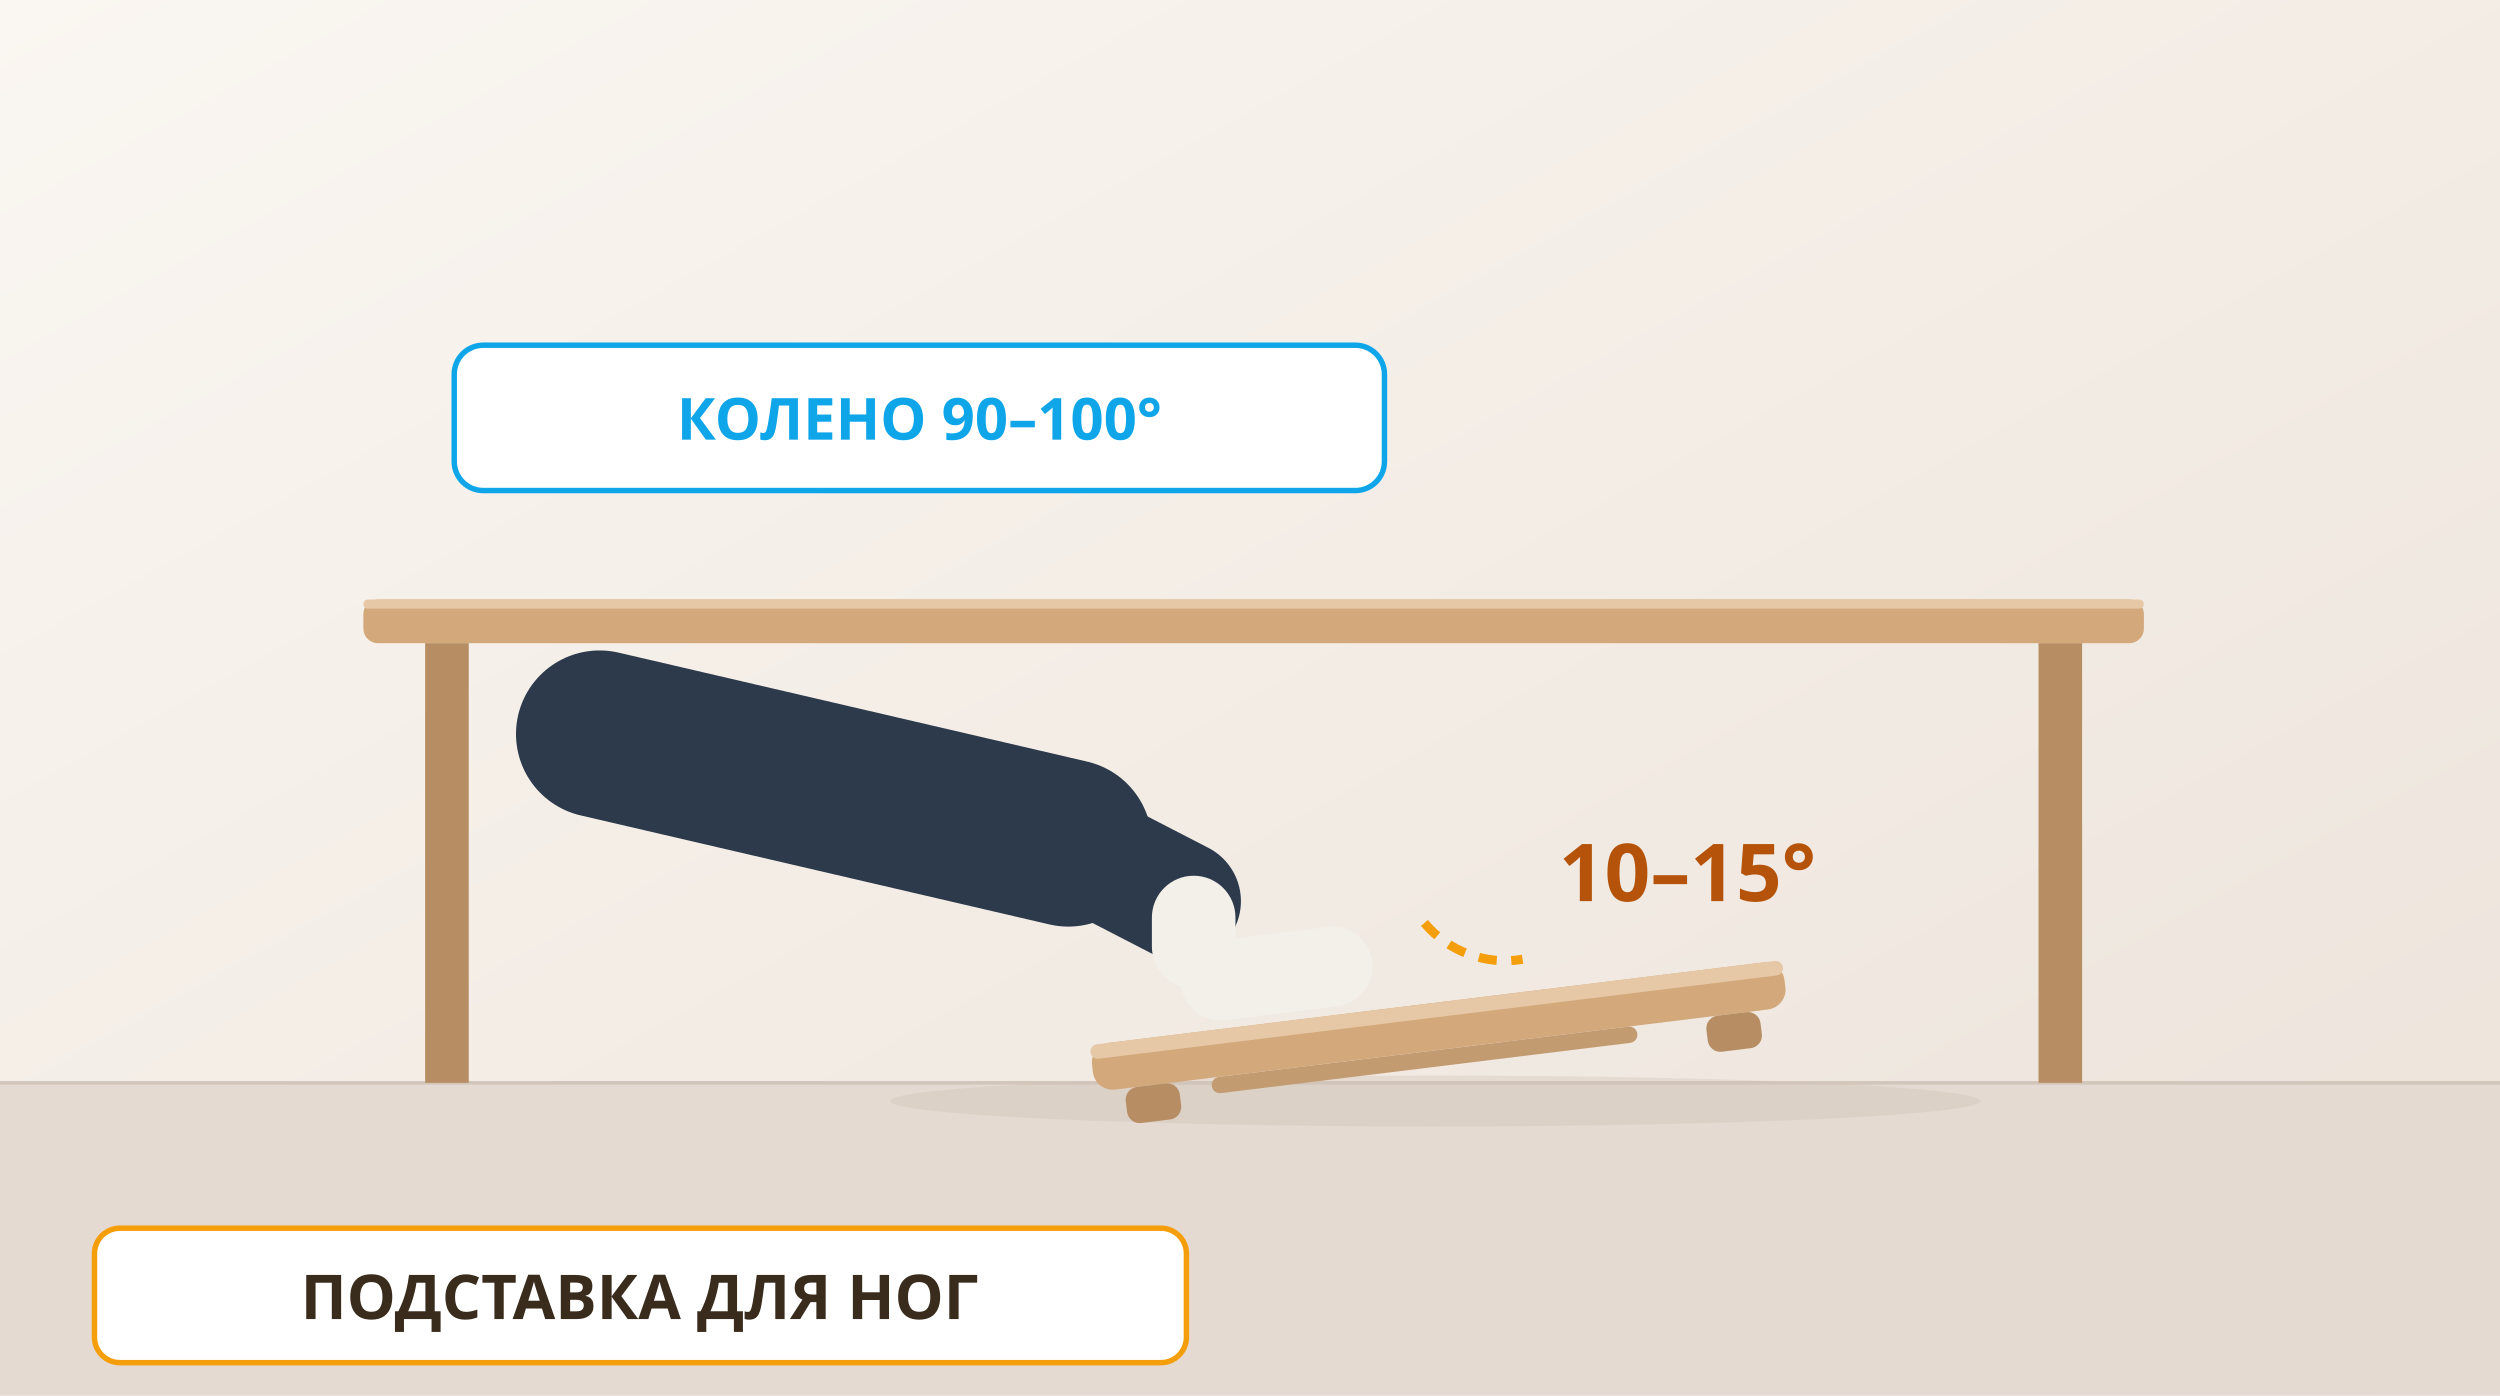
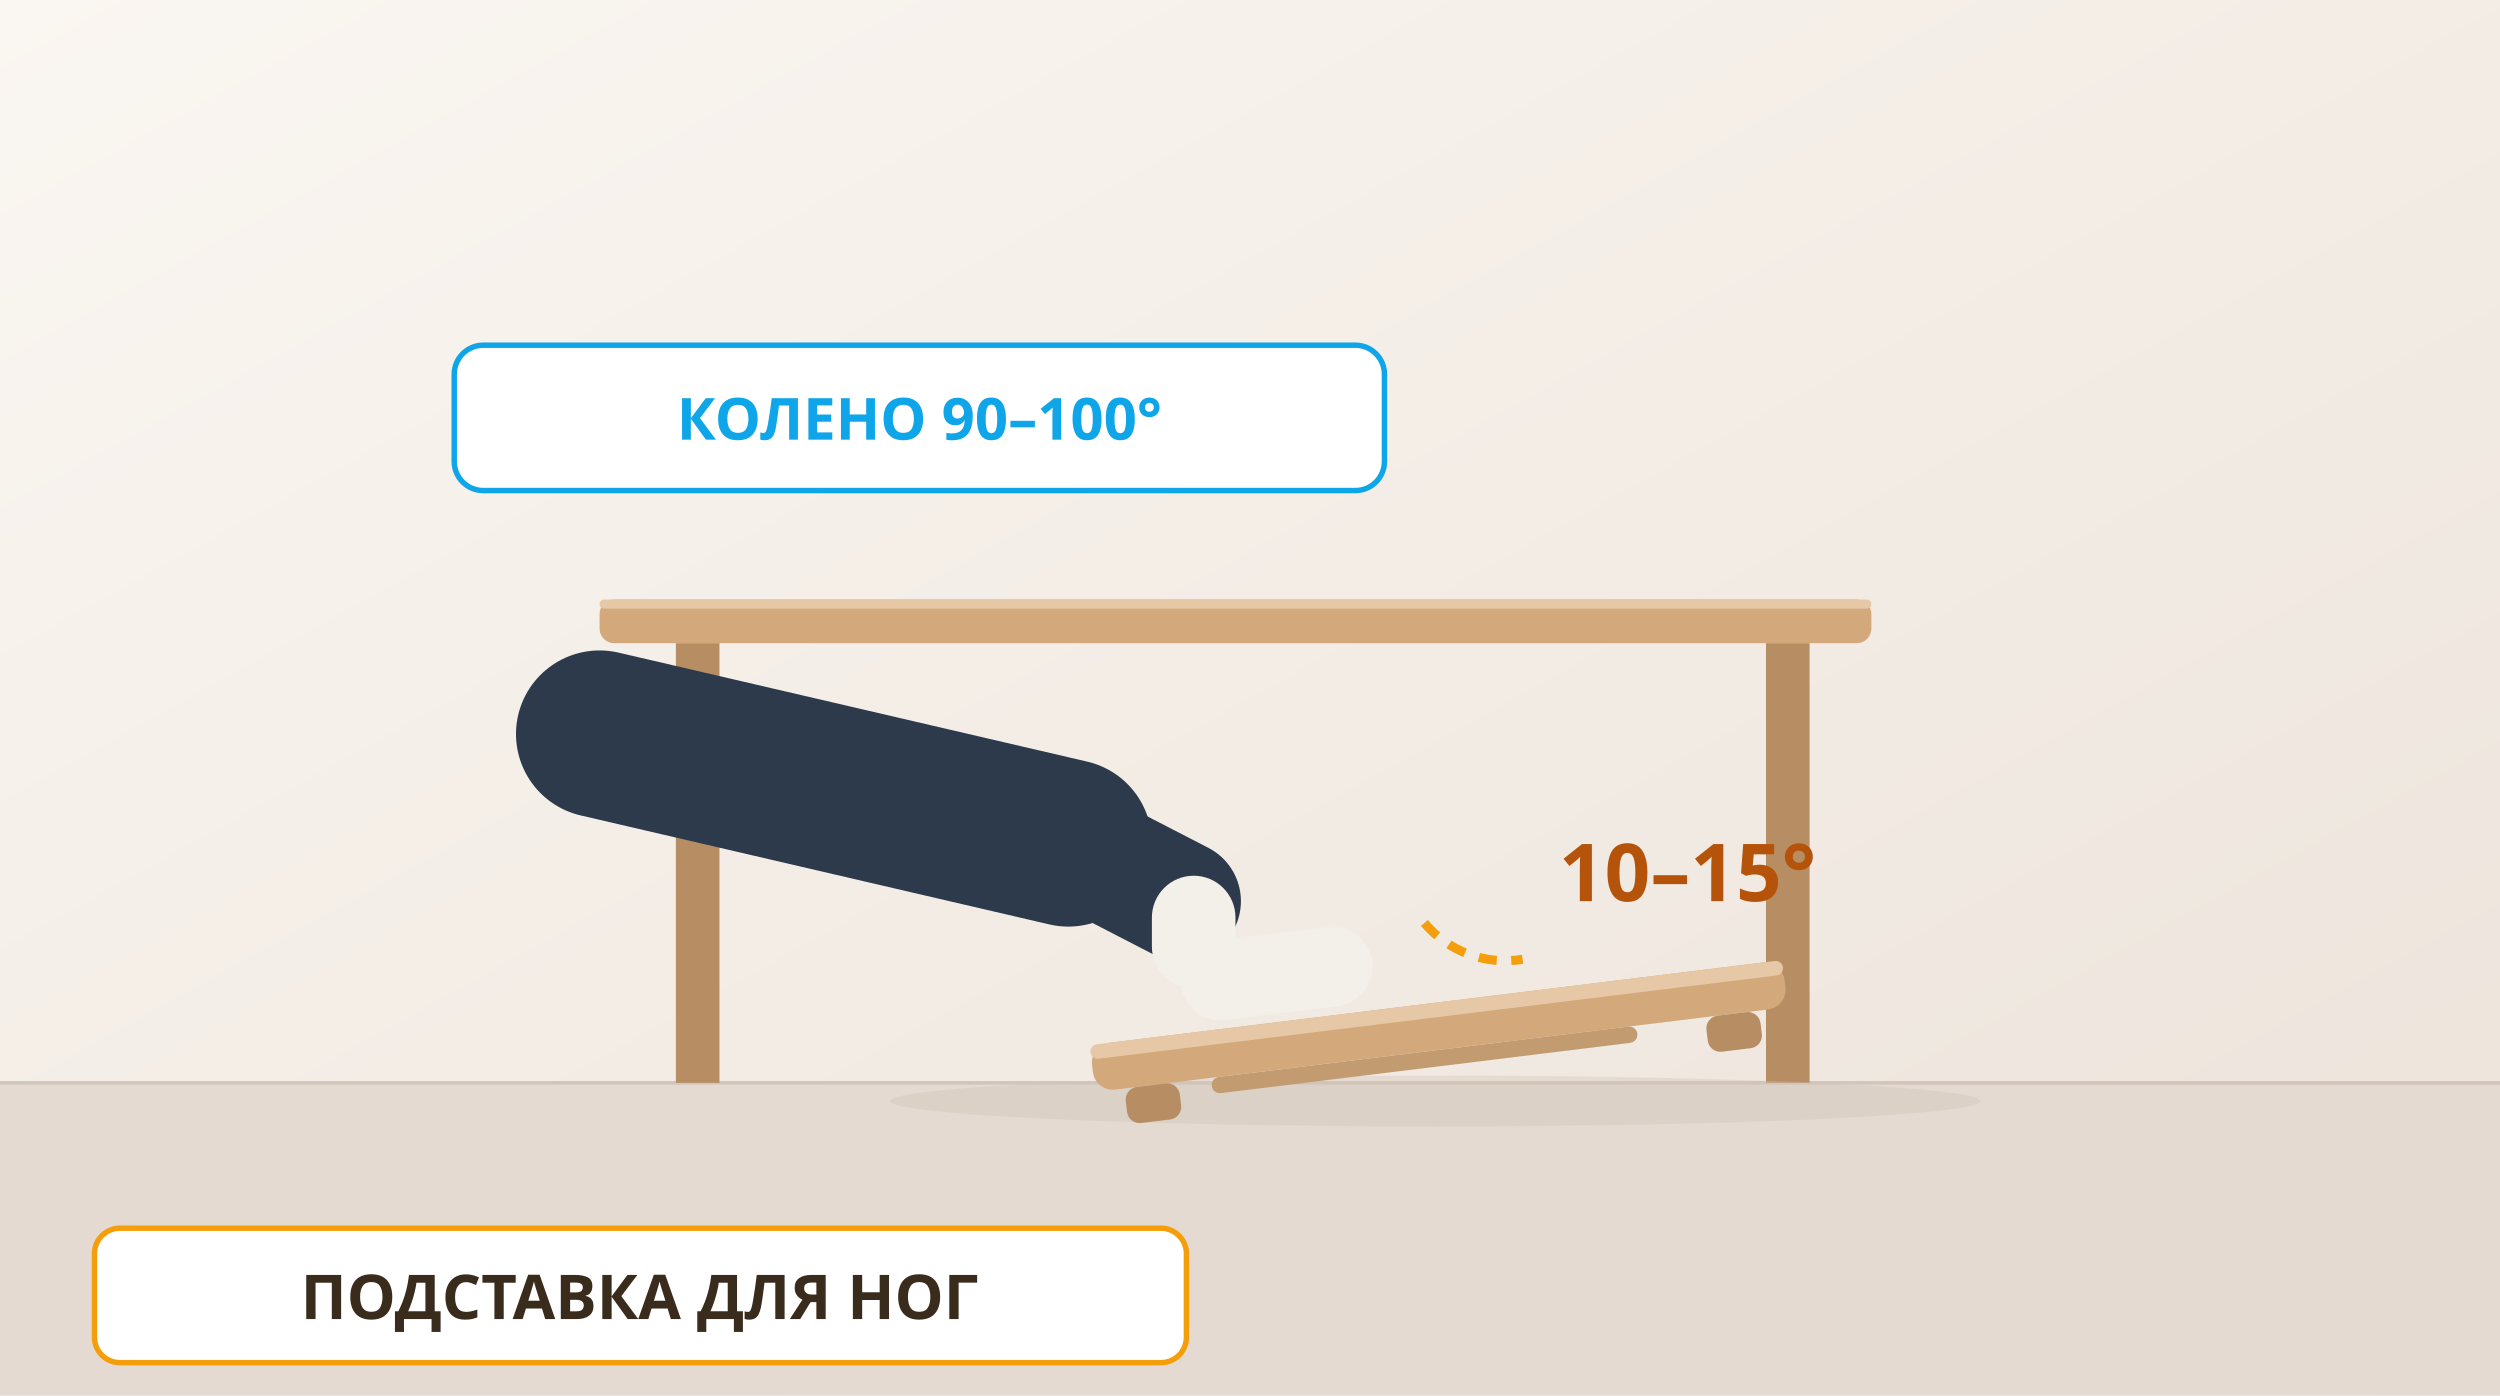
<svg xmlns="http://www.w3.org/2000/svg" viewBox="0 0 1376 768" width="1376" height="768">
  <defs>
    <linearGradient id="bg" x1="0%" y1="0%" x2="100%" y2="100%">
      <stop offset="0%" stop-color="#faf6f1" />
      <stop offset="100%" stop-color="#ece3da" />
    </linearGradient>
  </defs>
  <rect width="1376" height="768" fill="url(#bg)" />
  <rect x="0" y="596" width="1376" height="172" fill="#e4dad1" />
  <line x1="0" y1="596" x2="1376" y2="596" stroke="#d2c6bb" stroke-width="2" />
-   <rect x="200" y="330" width="980" height="24" rx="8" fill="#d3a97c" />
-   <rect x="200" y="330" width="980" height="5" rx="2.5" fill="#e6c8a6" />
-   <rect x="234" y="354" width="24" height="242" fill="#b78e63" />
-   <rect x="1122" y="354" width="24" height="242" fill="#b78e63" />
+   <rect x="330" y="330" width="700" height="24" rx="8" fill="#d3a97c" />
+   <rect x="330" y="330" width="700" height="5" rx="2.5" fill="#e6c8a6" />
+   <rect x="372" y="354" width="24" height="242" fill="#b78e63" />
+   <rect x="972" y="354" width="24" height="242" fill="#b78e63" />
  <ellipse cx="790" cy="606" rx="300" ry="14" fill="#cdc0b5" fill-opacity="0.35" />
  <g transform="rotate(-7 790 566)">
    <rect x="600" y="552" width="384" height="26" rx="11" fill="#d3a97c" />
    <rect x="600" y="552" width="384" height="8" rx="4" fill="#e6c8a6" />
    <rect x="616" y="578" width="30" height="20" rx="7" fill="#b78e63" />
    <rect x="938" y="578" width="30" height="20" rx="7" fill="#b78e63" />
    <rect x="664" y="578" width="236" height="9" rx="4.5" fill="#c39b71" />
  </g>
  <line x1="330" y1="404" x2="588" y2="464" stroke="#2c3a4c" stroke-width="92" stroke-linecap="round" />
  <line x1="588" y1="464" x2="650" y2="496" stroke="#2c3a4c" stroke-width="66" stroke-linecap="round" />
  <rect x="634" y="482" width="46" height="62" rx="23" fill="#f3efe9" />
  <rect x="650" y="520" width="106" height="44" rx="22" fill="#f3efe9" transform="rotate(-7 652 542)" />
  <path d="M784 508 a58 58 0 0 0 54 20" fill="none" stroke="#f59e0b" stroke-width="5" stroke-dasharray="10 8" />
  <text x="858" y="496" font-family="system-ui, sans-serif" font-size="44" font-weight="800" fill="#b45309">10–15°</text>
  <rect x="250" y="190" width="512" height="80" rx="16" fill="#ffffff" stroke="#0ea5e9" stroke-width="3" />
  <text x="506" y="242" font-family="system-ui, sans-serif" font-size="32" font-weight="800" fill="#0ea5e9" text-anchor="middle">КОЛЕНО 90–100°</text>
  <rect x="52" y="676" width="601" height="74" rx="14" fill="#ffffff" stroke="#f59e0b" stroke-width="3" />
  <text x="352" y="726" font-family="system-ui, sans-serif" font-size="34" font-weight="800" fill="#3a2c1c" text-anchor="middle">ПОДСТАВКА ДЛЯ НОГ</text>
</svg>
